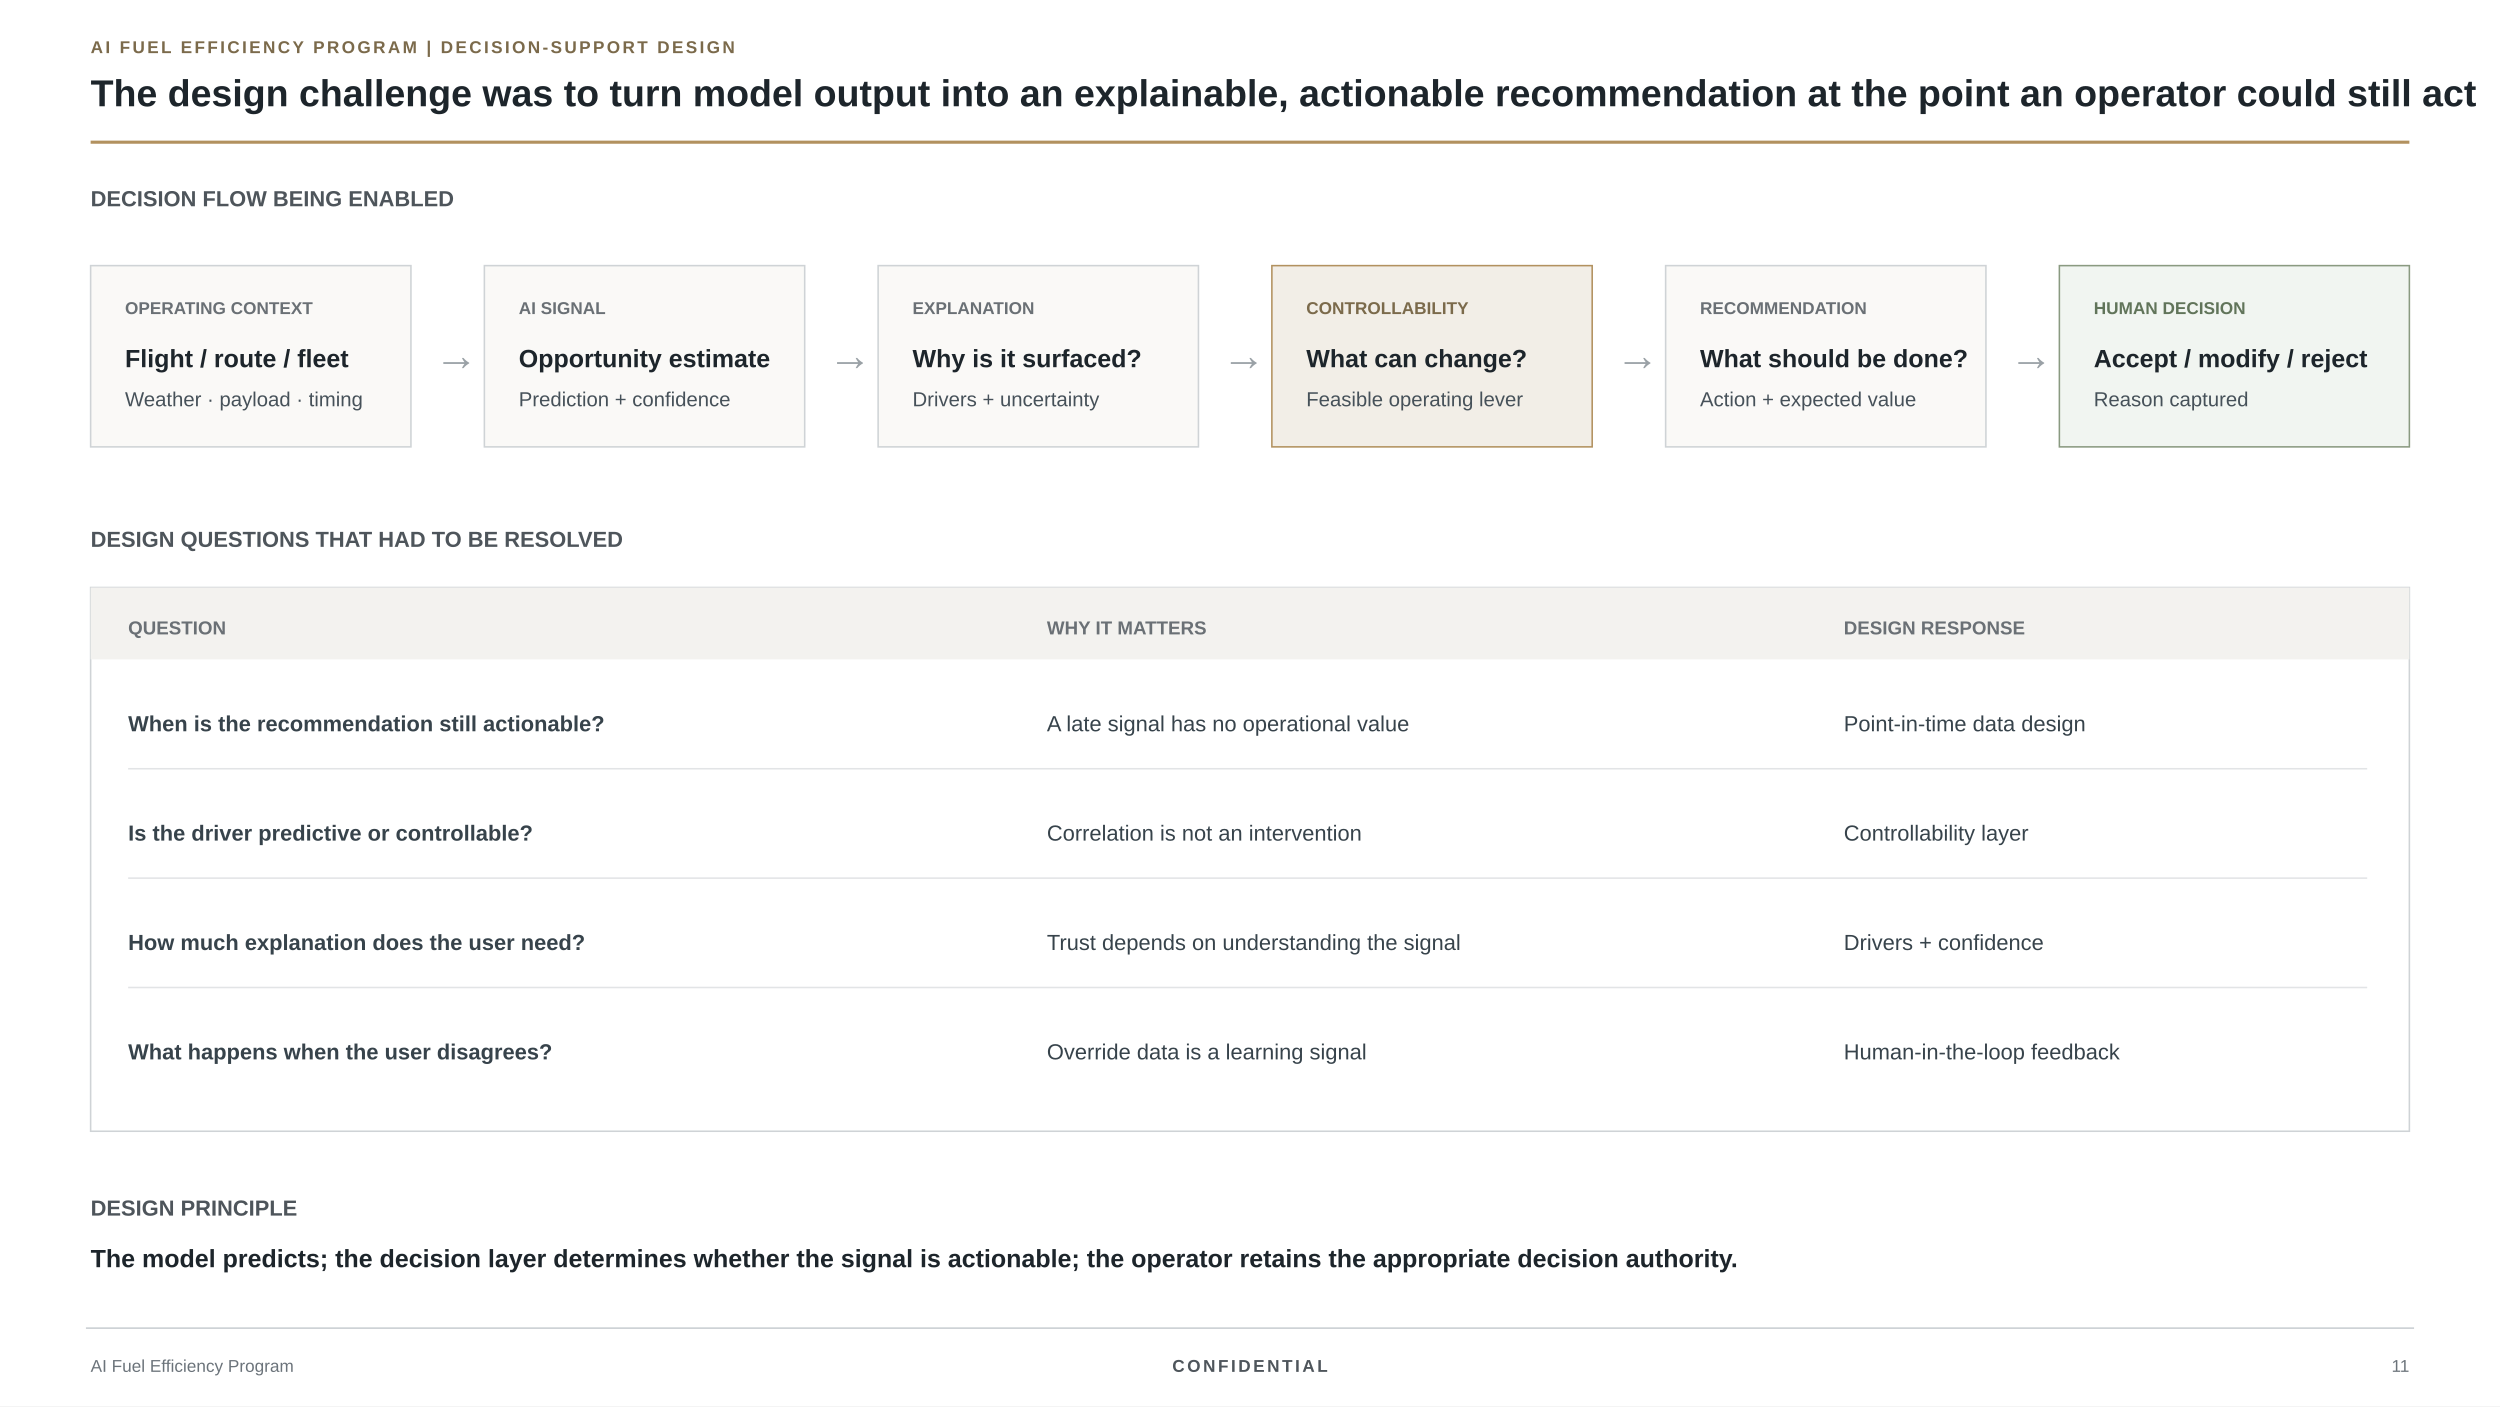
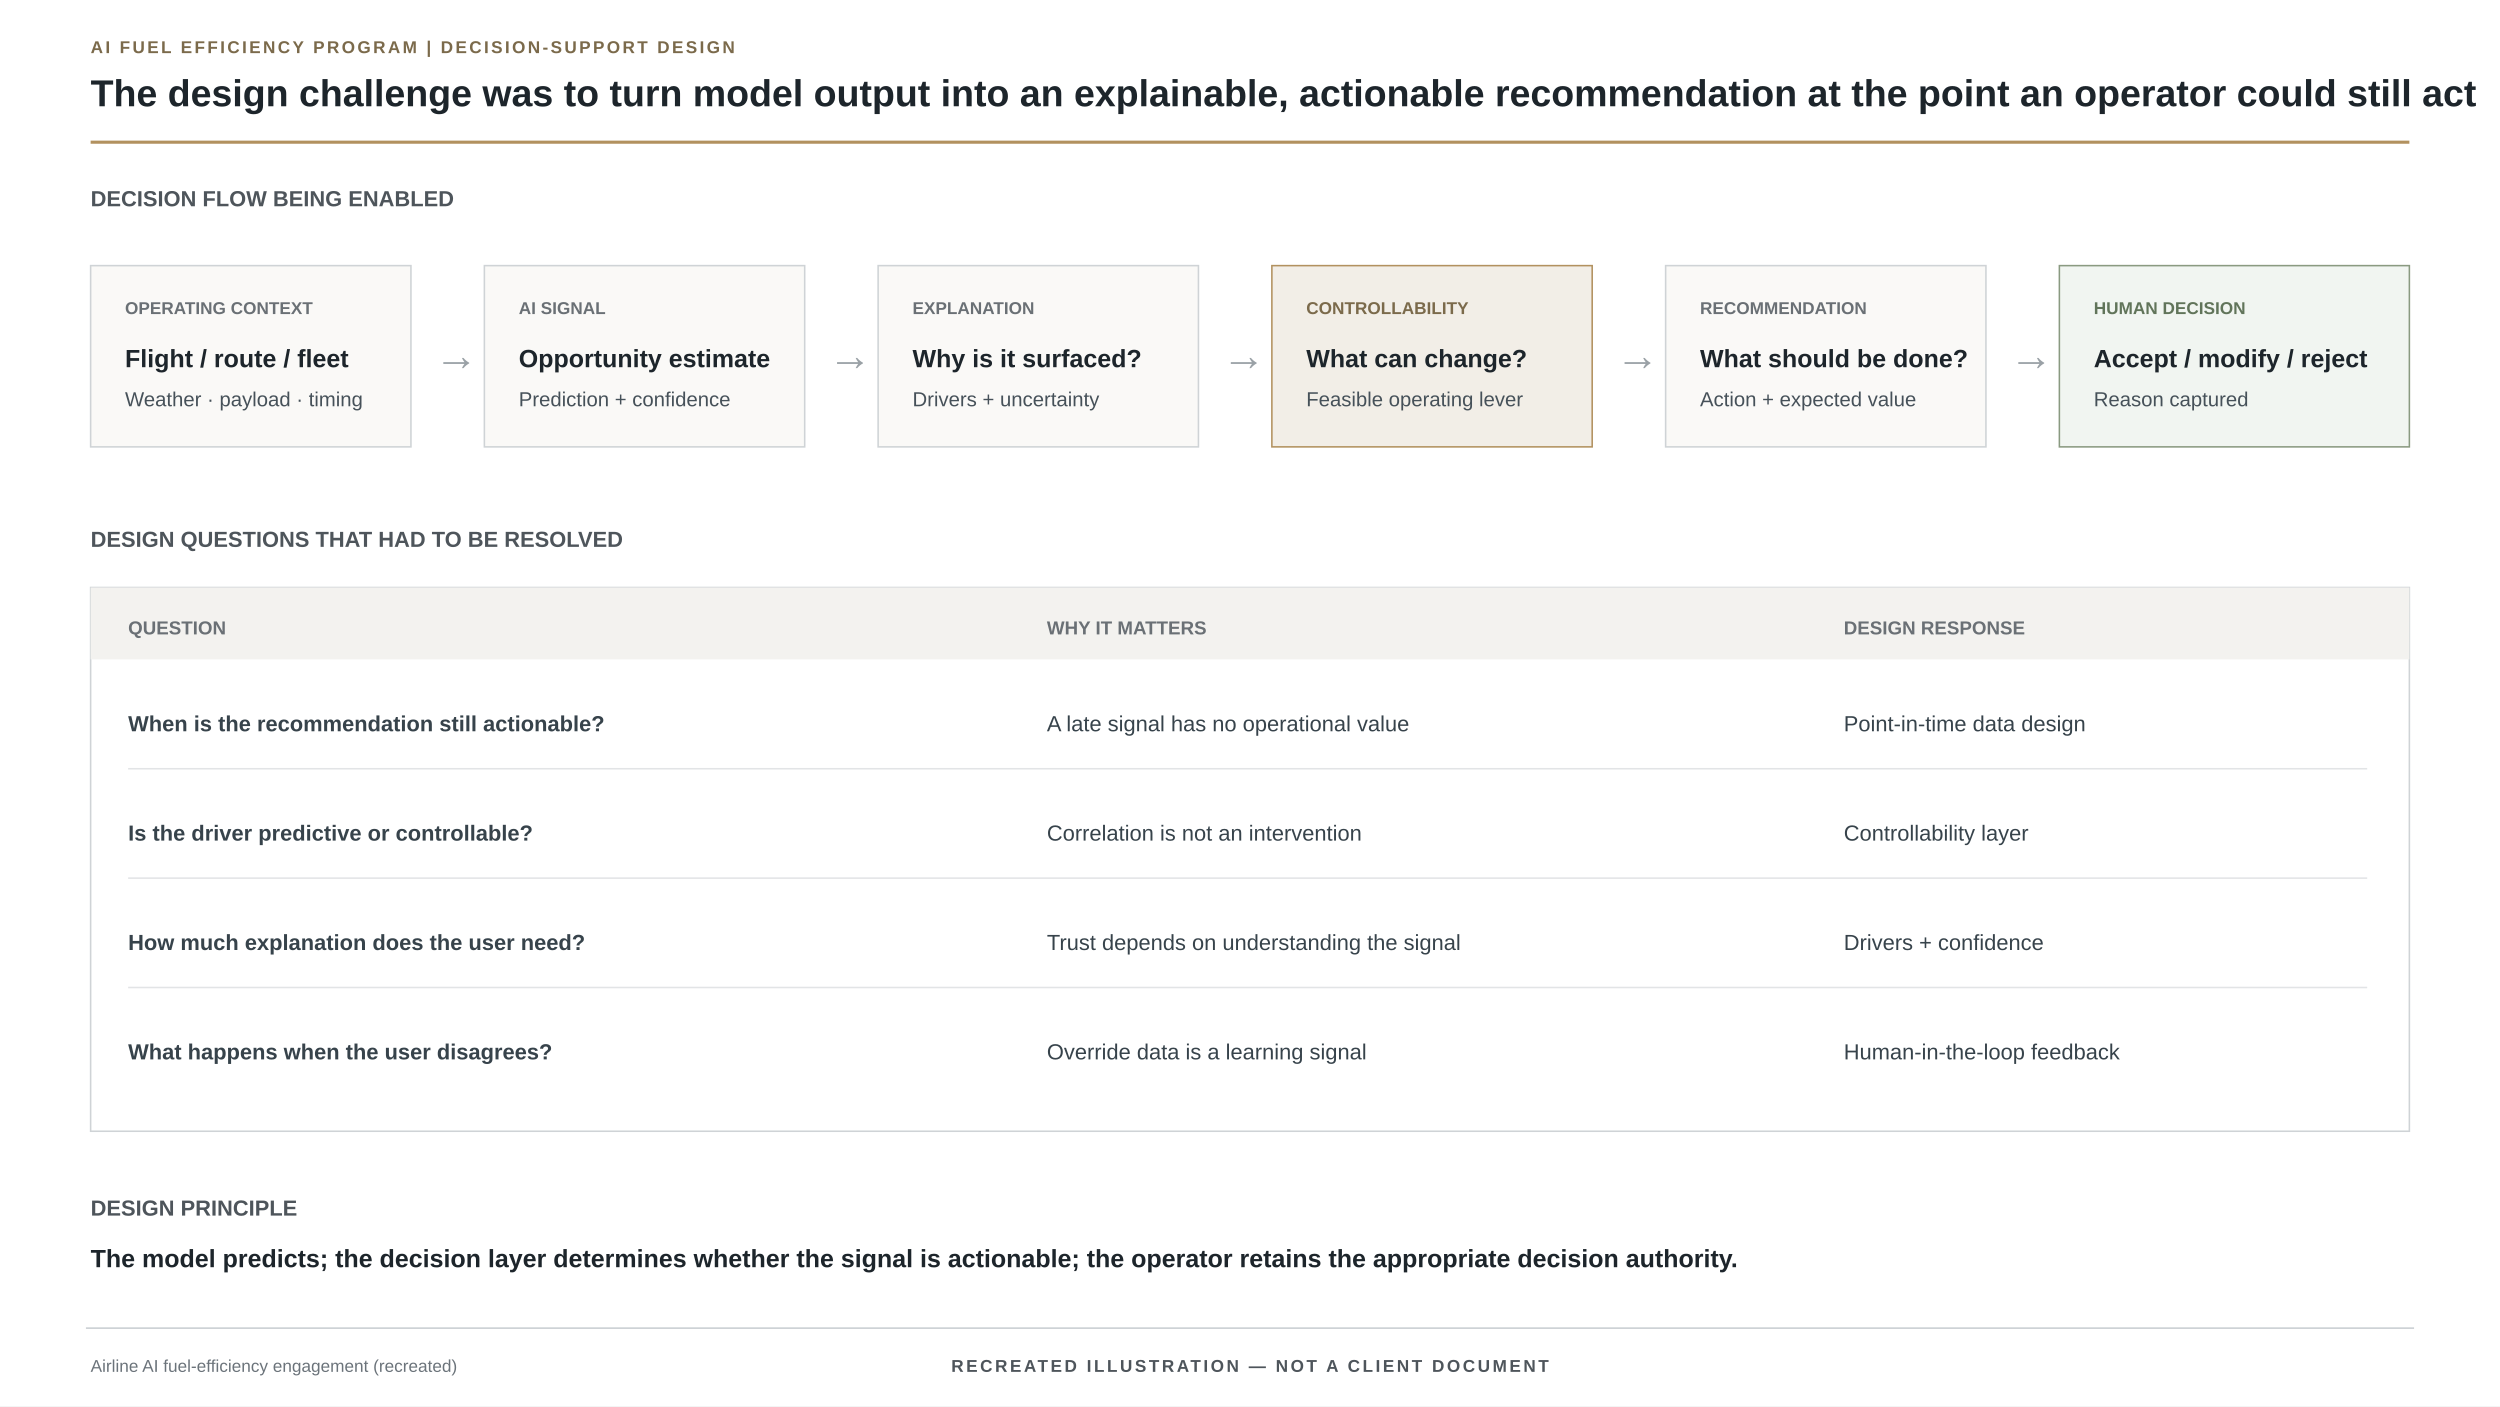
<svg xmlns="http://www.w3.org/2000/svg" width="1600" height="900" viewBox="0 0 1600 900">
  <rect width="1600" height="900" fill="#ffffff" />
  <text x="58" y="34" font-family="Arial" font-size="11" font-weight="700" letter-spacing="1.5" fill="#7b6a4b">AI FUEL EFFICIENCY PROGRAM | DECISION-SUPPORT DESIGN</text>
  <text x="58" y="68" font-family="Arial" font-size="24" font-weight="700" fill="#1d252b">The design challenge was to turn model output into an explainable, actionable recommendation at the point an operator could still act</text>
  <line x1="58" y1="91" x2="1542" y2="91" stroke="#b2915f" stroke-width="2" />
  <g font-family="Arial">
    <text x="58" y="132" font-size="14" font-weight="700" fill="#4e555b">DECISION FLOW BEING ENABLED</text>
    <rect x="58" y="170" width="205" height="116" fill="#faf9f7" stroke="#cfd3d6" />
    <text x="80" y="201" font-size="11" font-weight="700" fill="#6a7075">OPERATING CONTEXT</text>
    <text x="80" y="235" font-size="16" font-weight="700" fill="#1d252b">Flight / route / fleet</text>
    <text x="80" y="260" font-size="13" fill="#465159">Weather · payload · timing</text>
    <text x="278" y="237" font-size="28" fill="#9aa1a6">→</text>
    <rect x="310" y="170" width="205" height="116" fill="#faf9f7" stroke="#cfd3d6" />
    <text x="332" y="201" font-size="11" font-weight="700" fill="#6a7075">AI SIGNAL</text>
    <text x="332" y="235" font-size="16" font-weight="700" fill="#1d252b">Opportunity estimate</text>
    <text x="332" y="260" font-size="13" fill="#465159">Prediction + confidence</text>
    <text x="530" y="237" font-size="28" fill="#9aa1a6">→</text>
    <rect x="562" y="170" width="205" height="116" fill="#faf9f7" stroke="#cfd3d6" />
    <text x="584" y="201" font-size="11" font-weight="700" fill="#6a7075">EXPLANATION</text>
    <text x="584" y="235" font-size="16" font-weight="700" fill="#1d252b">Why is it surfaced?</text>
    <text x="584" y="260" font-size="13" fill="#465159">Drivers + uncertainty</text>
    <text x="782" y="237" font-size="28" fill="#9aa1a6">→</text>
    <rect x="814" y="170" width="205" height="116" fill="#f2eee7" stroke="#b2915f" />
    <text x="836" y="201" font-size="11" font-weight="700" fill="#7b6a4b">CONTROLLABILITY</text>
    <text x="836" y="235" font-size="16" font-weight="700" fill="#1d252b">What can change?</text>
    <text x="836" y="260" font-size="13" fill="#465159">Feasible operating lever</text>
    <text x="1034" y="237" font-size="28" fill="#9aa1a6">→</text>
    <rect x="1066" y="170" width="205" height="116" fill="#faf9f7" stroke="#cfd3d6" />
    <text x="1088" y="201" font-size="11" font-weight="700" fill="#6a7075">RECOMMENDATION</text>
    <text x="1088" y="235" font-size="16" font-weight="700" fill="#1d252b">What should be done?</text>
    <text x="1088" y="260" font-size="13" fill="#465159">Action + expected value</text>
    <text x="1286" y="237" font-size="28" fill="#9aa1a6">→</text>
    <rect x="1318" y="170" width="224" height="116" fill="#f1f5f1" stroke="#8a9a81" />
    <text x="1340" y="201" font-size="11" font-weight="700" fill="#61745a">HUMAN DECISION</text>
    <text x="1340" y="235" font-size="16" font-weight="700" fill="#1d252b">Accept / modify / reject</text>
    <text x="1340" y="260" font-size="13" fill="#465159">Reason captured</text>
    <text x="58" y="350" font-size="14" font-weight="700" fill="#4e555b">DESIGN QUESTIONS THAT HAD TO BE RESOLVED</text>
    <rect x="58" y="376" width="1484" height="348" fill="#ffffff" stroke="#cfd3d6" />
    <rect x="58" y="376" width="1484" height="46" fill="#f3f2ef" />
    <text x="82" y="406" font-size="12" font-weight="700" fill="#6a7075">QUESTION</text>
    <text x="670" y="406" font-size="12" font-weight="700" fill="#6a7075">WHY IT MATTERS</text>
    <text x="1180" y="406" font-size="12" font-weight="700" fill="#6a7075">DESIGN RESPONSE</text>
    <g font-size="14" fill="#37434b">
      <text x="82" y="468" font-weight="700">When is the recommendation still actionable?</text>
      <text x="670" y="468">A late signal has no operational value</text>
      <text x="1180" y="468">Point-in-time data design</text>
      <line x1="82" y1="492" x2="1515" y2="492" stroke="#e2e4e6" />
      <text x="82" y="538" font-weight="700">Is the driver predictive or controllable?</text>
      <text x="670" y="538">Correlation is not an intervention</text>
      <text x="1180" y="538">Controllability layer</text>
      <line x1="82" y1="562" x2="1515" y2="562" stroke="#e2e4e6" />
      <text x="82" y="608" font-weight="700">How much explanation does the user need?</text>
      <text x="670" y="608">Trust depends on understanding the signal</text>
      <text x="1180" y="608">Drivers + confidence</text>
      <line x1="82" y1="632" x2="1515" y2="632" stroke="#e2e4e6" />
      <text x="82" y="678" font-weight="700">What happens when the user disagrees?</text>
      <text x="670" y="678">Override data is a learning signal</text>
      <text x="1180" y="678">Human-in-the-loop feedback</text>
    </g>
    <text x="58" y="778" font-size="14" font-weight="700" fill="#4e555b">DESIGN PRINCIPLE</text>
    <text x="58" y="811" font-size="16" font-weight="700" fill="#1d252b">The model predicts; the decision layer determines whether the signal is actionable; the operator retains the appropriate decision authority.</text>
  </g>
  <line x1="55" y1="850" x2="1545" y2="850" stroke="#c9ced2" />
-   <text x="58" y="878" font-family="Arial" font-size="11" fill="#6b737a">AI Fuel Efficiency Program</text>
-   <text x="800" y="878" text-anchor="middle" font-family="Arial" font-size="11" font-weight="700" letter-spacing="1.6" fill="#4e555b">CONFIDENTIAL</text>
-   <text x="1542" y="878" text-anchor="end" font-family="Arial" font-size="11" fill="#6b737a">11</text>
+   <text x="58" y="878" font-family="Arial" font-size="11" fill="#6b737a">Airline AI fuel-efficiency engagement (recreated)</text>
+   <text x="800" y="878" text-anchor="middle" font-family="Arial" font-size="11" font-weight="700" letter-spacing="1.6" fill="#4e555b">RECREATED ILLUSTRATION — NOT A CLIENT DOCUMENT</text>
</svg>
